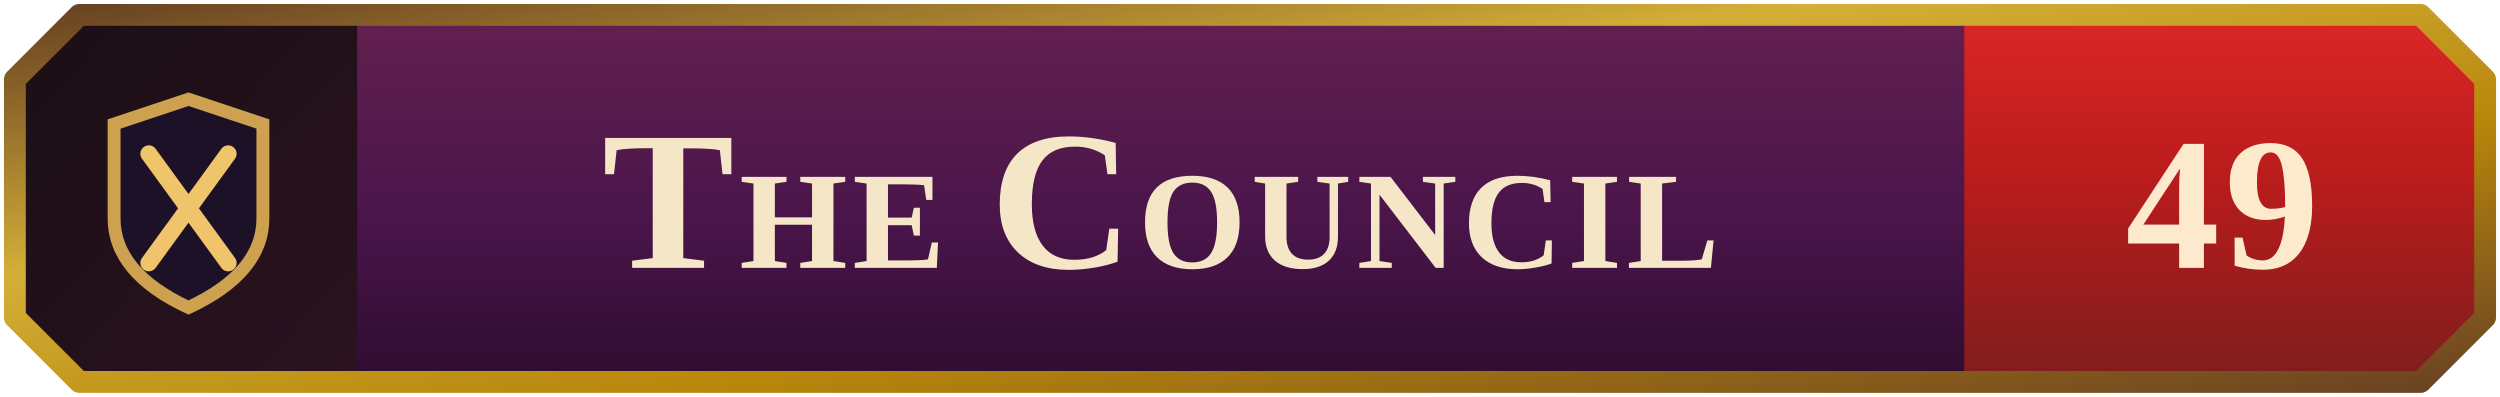
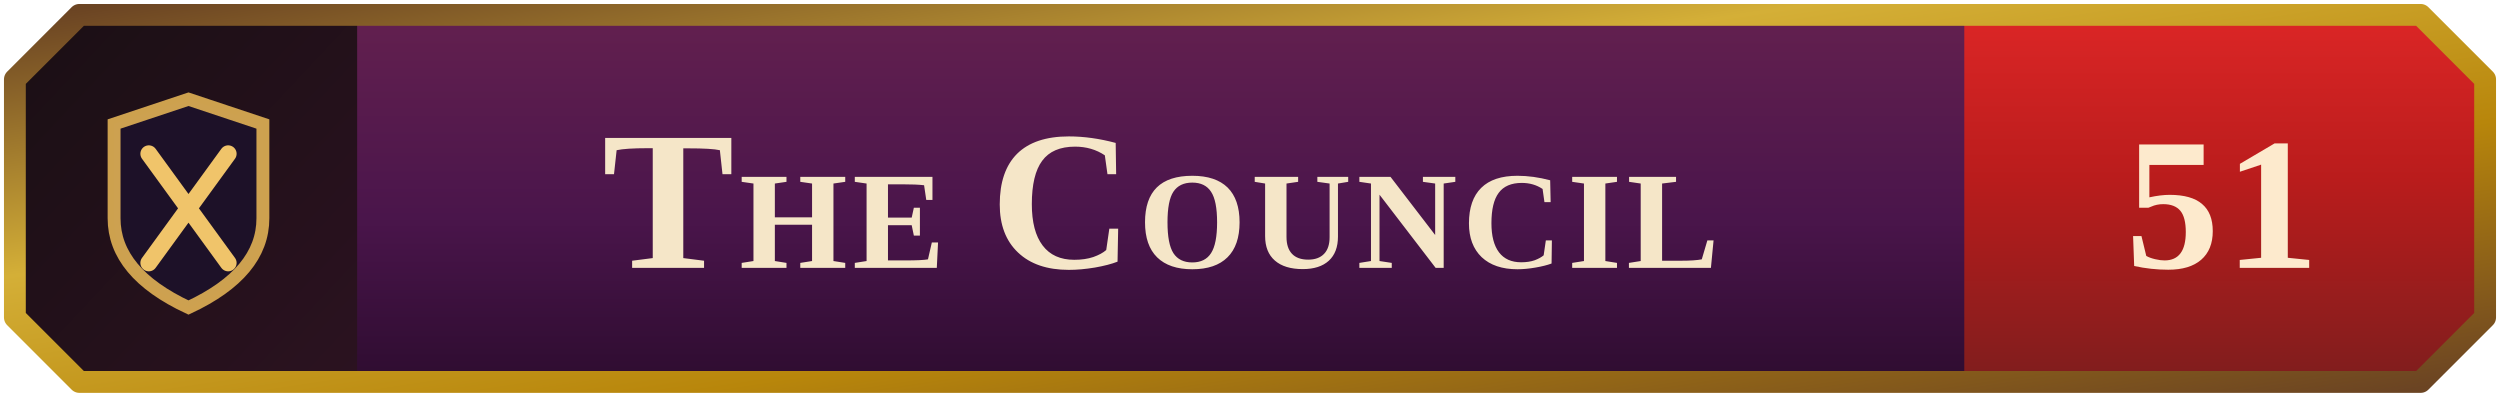
- <svg xmlns="http://www.w3.org/2000/svg" width="126" height="20" viewBox="0 0 252 40" role="img" aria-label="The Council: 49">
+ <svg xmlns="http://www.w3.org/2000/svg" width="126" height="20" viewBox="0 0 252 40" role="img" aria-label="The Council: 51">
  <defs>
    <linearGradient id="mcPlum" x1="0" y1="0" x2="0" y2="1">
      <stop offset="0%" stop-color="#63204f" />
      <stop offset="55%" stop-color="#4a154b" />
      <stop offset="100%" stop-color="#2e0c30" />
    </linearGradient>
    <linearGradient id="mcCap" x1="0" y1="0" x2="1" y2="1">
      <stop offset="0%" stop-color="#1a0f14" />
      <stop offset="100%" stop-color="#2b1220" />
    </linearGradient>
    <linearGradient id="mcBronze" x1="0" y1="0" x2="1" y2="1">
      <stop offset="0%" stop-color="#6b4423" />
      <stop offset="35%" stop-color="#d4af37" />
      <stop offset="65%" stop-color="#b8860b" />
      <stop offset="100%" stop-color="#6b4423" />
    </linearGradient>
    <linearGradient id="mcCount" x1="0" y1="0" x2="0" y2="1">
      <stop offset="0%" stop-color="#dc2626" />
      <stop offset="45%" stop-color="#b91c1c" />
      <stop offset="100%" stop-color="#7f1d1d" />
    </linearGradient>
  </defs>
  <path d="M 8 1.5 L 244 1.5 L 250.5 8 L 250.5 32 L 244 38.5 L 8 38.5 L 1.5 32 L 1.5 8 Z" fill="url(#mcPlum)" />
  <path d="M 8 1.5 L 36 1.5 L 36 38.5 L 8 38.5 L 1.5 32 L 1.5 8 Z" fill="url(#mcCap)" />
  <path d="M 198 1.5 L 244 1.5 L 250.5 8 L 250.5 32 L 244 38.5 L 198 38.5 Z" fill="url(#mcCount)" />
  <path d="M 8 1.5 L 244 1.5 L 250.5 8 L 250.5 32 L 244 38.5 L 8 38.5 L 1.5 32 L 1.5 8 Z" fill="none" stroke="url(#mcBronze)" stroke-width="2.2" stroke-linejoin="round" />
  <line x1="36" y1="3" x2="36" y2="37" stroke="url(#mcBronze)" stroke-width="1.4" />
  <line x1="198" y1="3" x2="198" y2="37" stroke="url(#mcBronze)" stroke-width="1.4" />
  <path d="M 19 10 L 26.5 12.5 L 26.5 22 Q 26.5 27.5 19 31 Q 11.5 27.5 11.5 22 L 11.5 12.5 Z" fill="#1d1128" stroke="#e0b055" stroke-opacity="0.9" stroke-width="1.3" />
  <path d="M 15 15.5 L 23 26.5 M 23 15.5 L 15 26.5" stroke="#f0c46a" stroke-width="1.7" stroke-linecap="round" />
  <text x="117" y="27" text-anchor="middle" fill="#f5e6c8" font-family="Cinzel, Georgia, 'Times New Roman', serif" font-size="20" font-weight="700" letter-spacing="0.5" style="font-variant: small-caps">The Council</text>
-   <text x="224" y="27" text-anchor="middle" fill="#fdeacd" font-family="Cinzel, Georgia, 'Times New Roman', serif" font-size="19" font-weight="700" letter-spacing="0.5">49</text>
+   <text x="224" y="27" text-anchor="middle" fill="#fdeacd" font-family="Cinzel, Georgia, 'Times New Roman', serif" font-size="19" font-weight="700" letter-spacing="0.5">51</text>
</svg>
